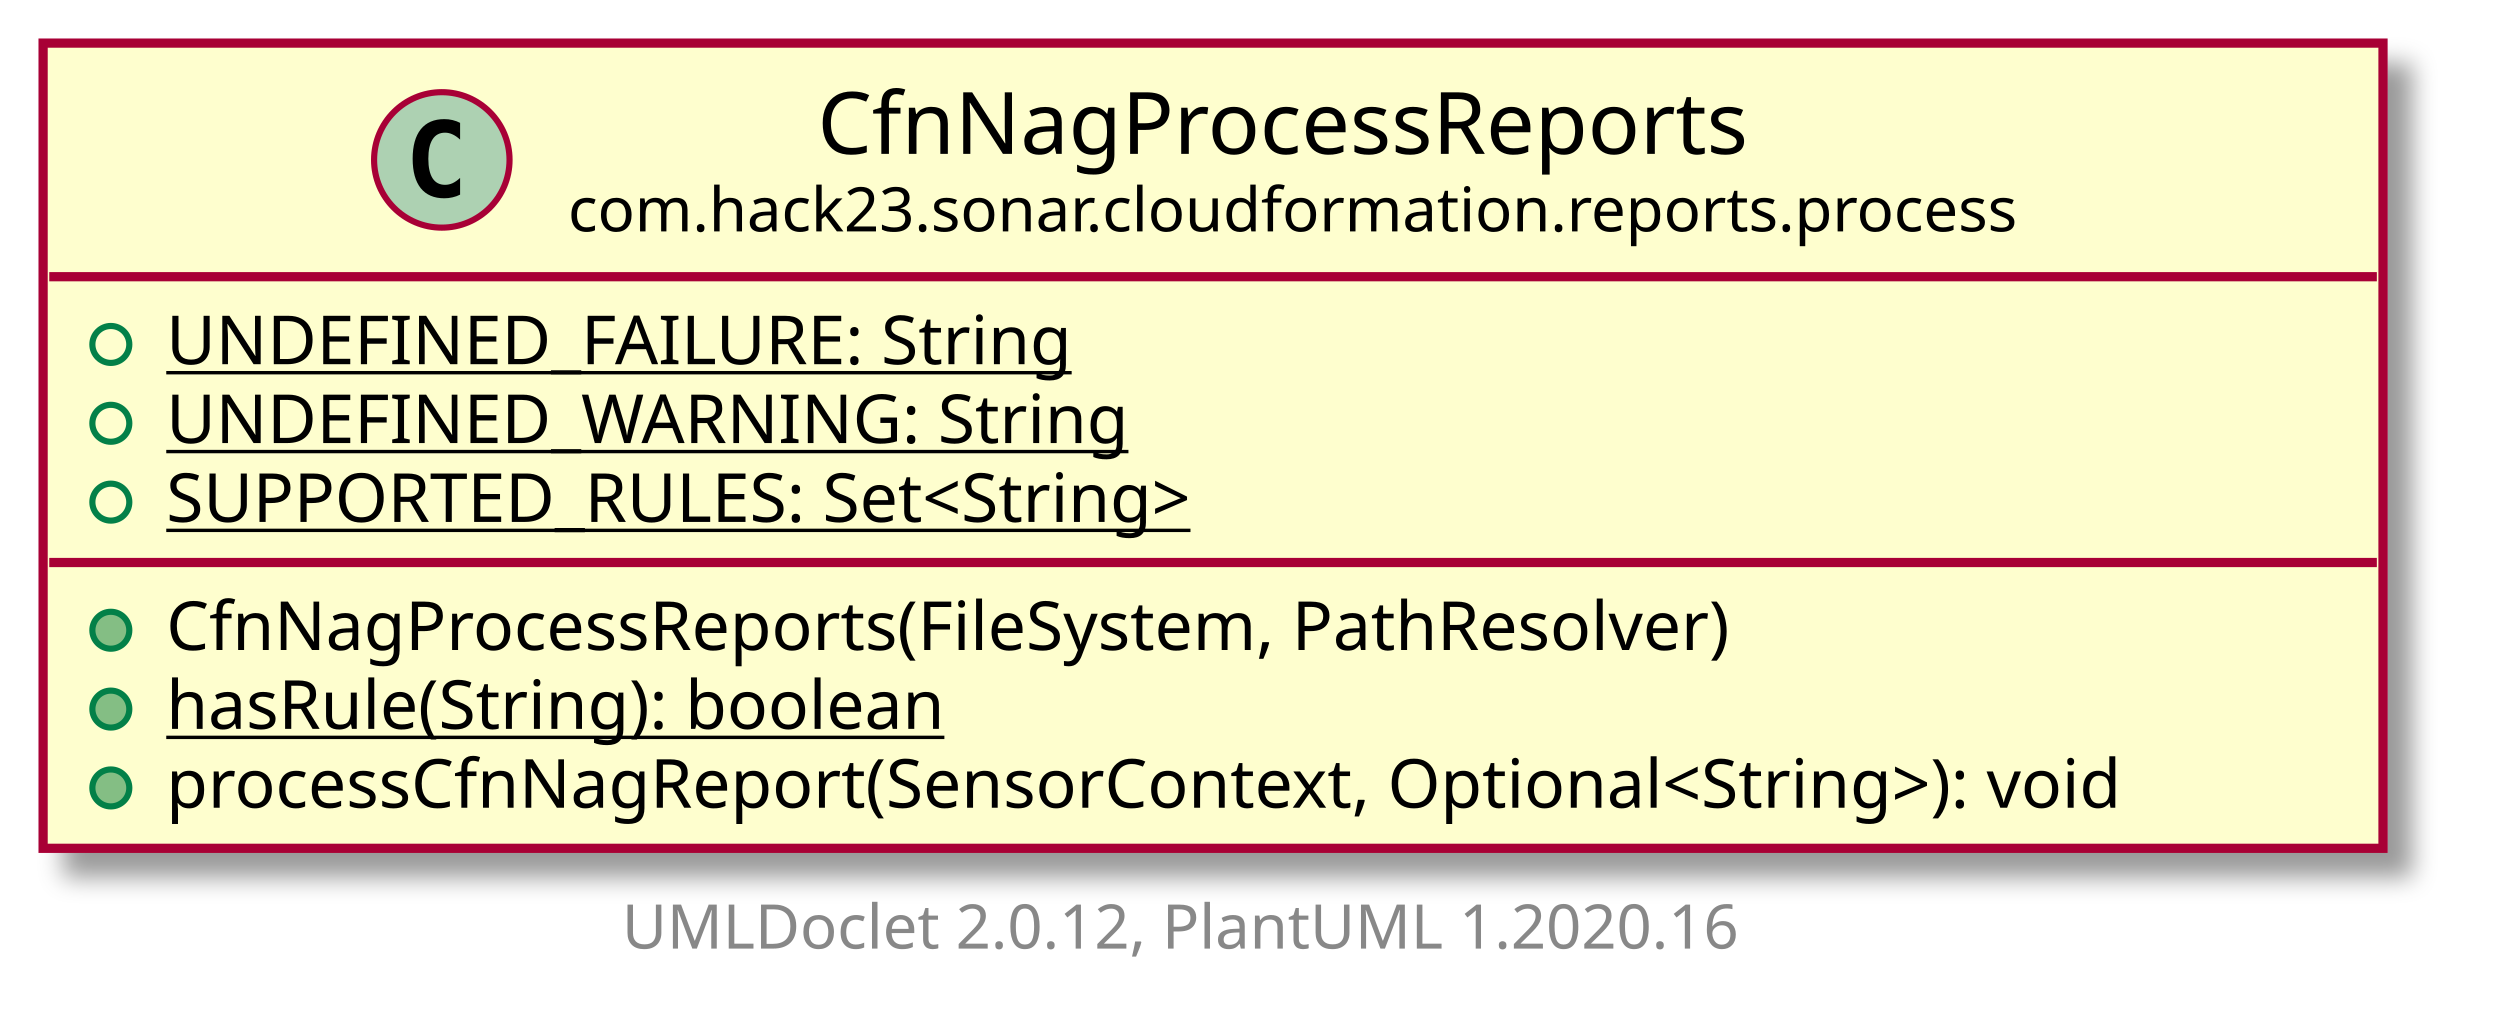
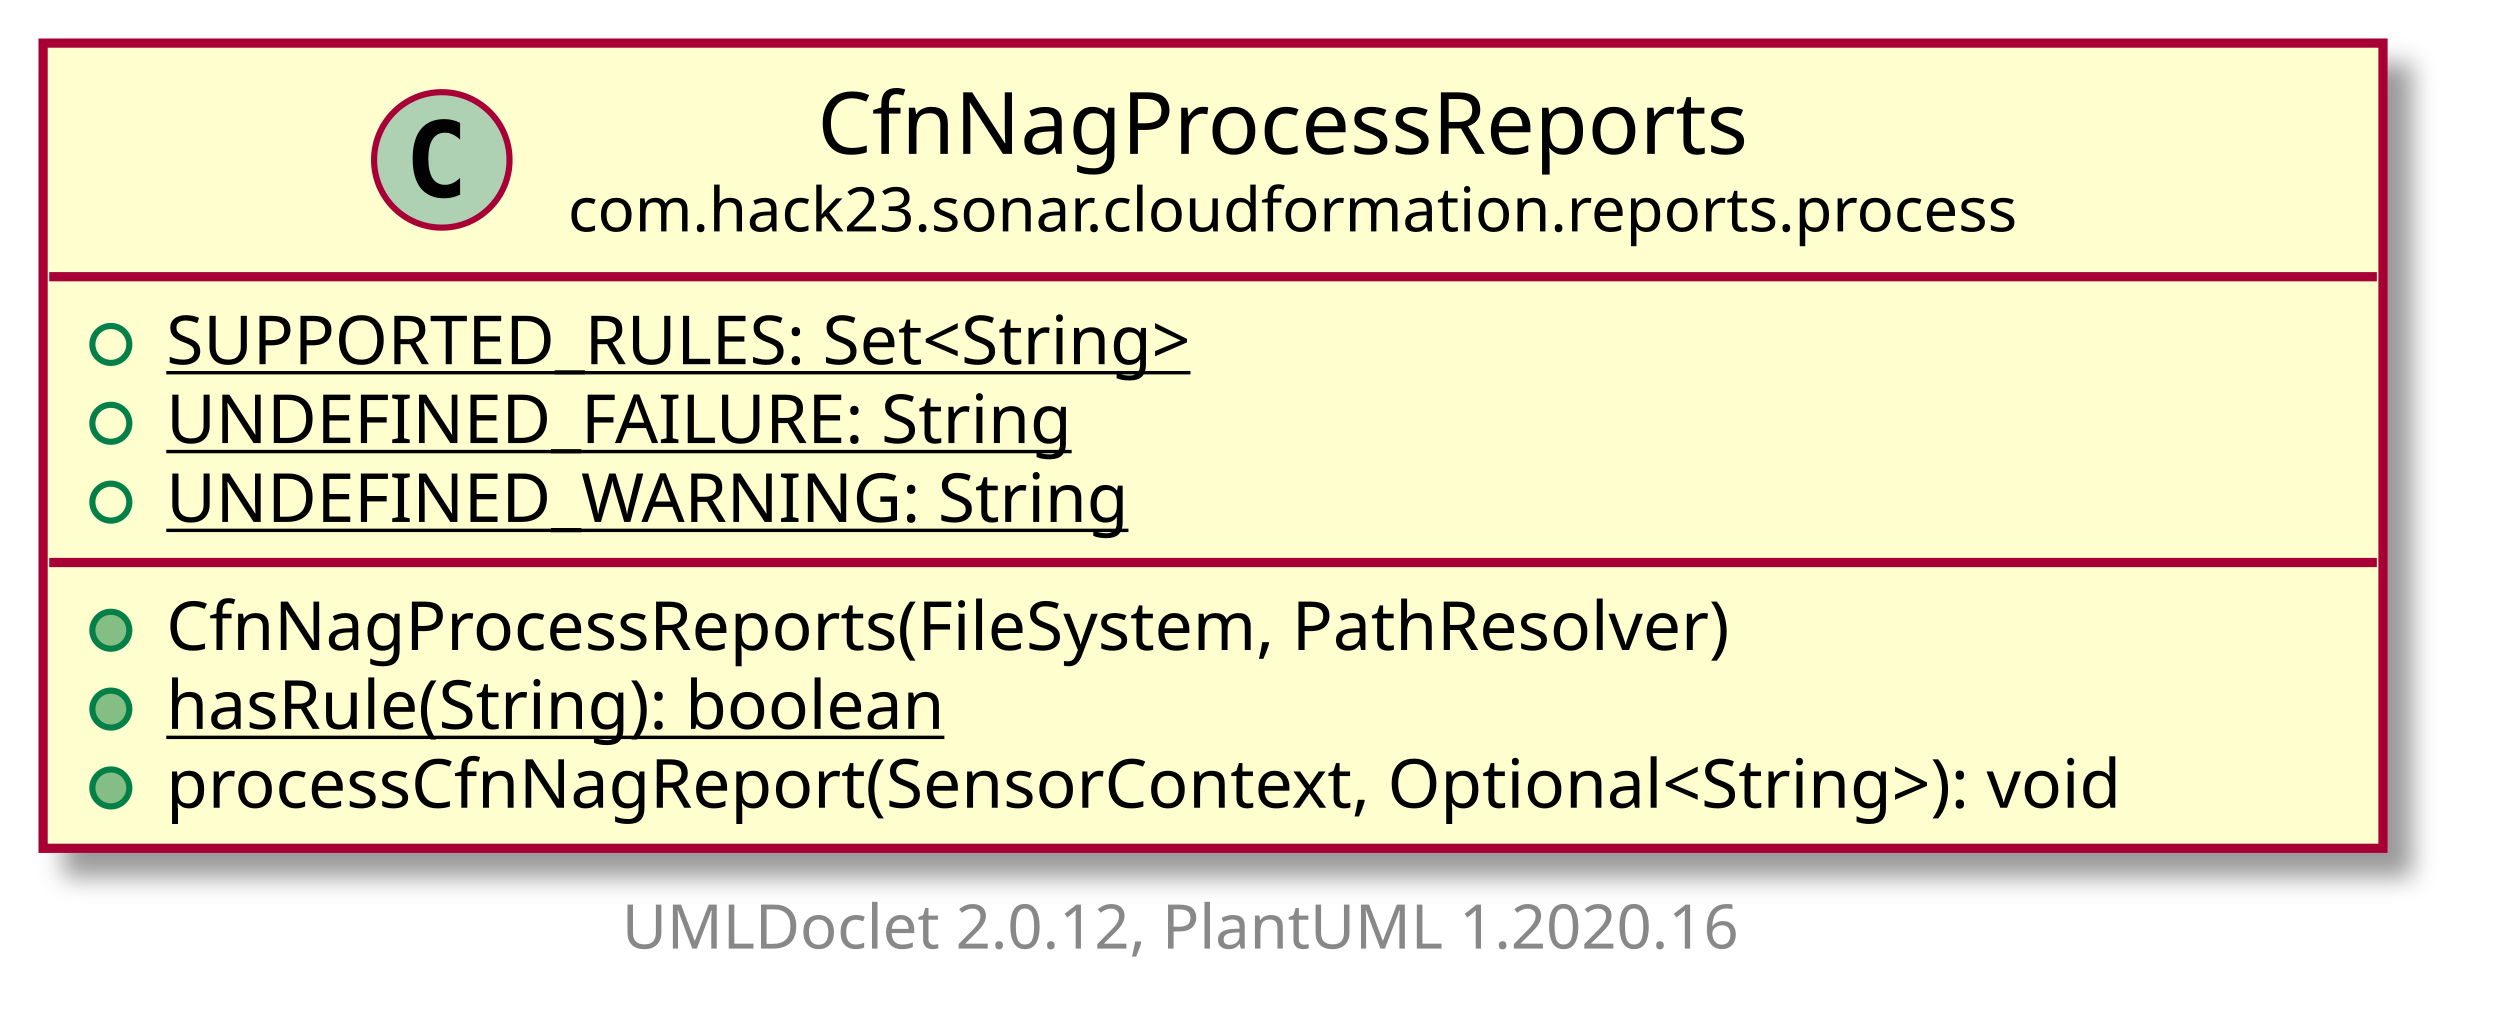
<svg xmlns="http://www.w3.org/2000/svg" xmlns:xlink="http://www.w3.org/1999/xlink" contentScriptType="application/ecmascript" contentStyleType="text/css" height="167px" preserveAspectRatio="none" style="width:406px;height:167px;" version="1.1" viewBox="0 0 406 167" width="406px" zoomAndPan="magnify">
  <defs>
-     <filter height="300%" id="f13cpcqbqz68r2" width="300%" x="-1" y="-1">
+     <filter height="300%" id="fo0l95zvkuob2" width="300%" x="-1" y="-1">
      <feGaussianBlur result="blurOut" stdDeviation="2.0" />
      <feColorMatrix in="blurOut" result="blurOut2" type="matrix" values="0 0 0 0 0 0 0 0 0 0 0 0 0 0 0 0 0 0 .4 0" />
      <feOffset dx="4.0" dy="4.0" in="blurOut2" result="blurOut3" />
      <feBlend in="SourceGraphic" in2="blurOut3" mode="normal" />
    </filter>
  </defs>
  <g>
    <a href="CfnNagProcessReports.html" target="_top" title="CfnNagProcessReports.html" xlink:actuate="onRequest" xlink:href="CfnNagProcessReports.html" xlink:show="new" xlink:title="CfnNagProcessReports.html" xlink:type="simple">
-       <rect codeLine="5" fill="#FEFECE" filter="url(#f13cpcqbqz68r2)" height="130.766" id="com.hack23.sonar.cloudformation.reports.process.CfnNagProcessReports" style="stroke: #A80036; stroke-width: 1.5;" width="380" x="7" y="7" />
+       <rect codeLine="5" fill="#FEFECE" filter="url(#fo0l95zvkuob2)" height="130.766" id="com.hack23.sonar.cloudformation.reports.process.CfnNagProcessReports" style="stroke: #A80036; stroke-width: 1.5;" width="380" x="7" y="7" />
      <ellipse cx="71.75" cy="25.969" fill="#ADD1B2" rx="11" ry="11" style="stroke: #A80036; stroke-width: 1.0;" />
      <path d="M74.719,31.609 Q74.141,31.906 73.5,32.047 Q72.859,32.203 72.156,32.203 Q69.656,32.203 68.328,30.562 Q67.016,28.906 67.016,25.781 Q67.016,22.656 68.328,21 Q69.656,19.344 72.156,19.344 Q72.859,19.344 73.5,19.5 Q74.156,19.656 74.719,19.953 L74.719,22.672 Q74.094,22.094 73.5,21.828 Q72.906,21.547 72.281,21.547 Q70.938,21.547 70.25,22.625 Q69.562,23.688 69.562,25.781 Q69.562,27.875 70.25,28.953 Q70.938,30.016 72.281,30.016 Q72.906,30.016 73.5,29.75 Q74.094,29.469 74.719,28.891 L74.719,31.609 Z " />
      <text fill="#000000" font-family="sans-serif" font-size="14" lengthAdjust="spacingAndGlyphs" textLength="161" x="132.75" y="24.995">CfnNagProcessReports</text>
      <text fill="#000000" font-family="sans-serif" font-size="10" lengthAdjust="spacingAndGlyphs" textLength="242" x="92.25" y="37.579">com.hack23.sonar.cloudformation.reports.process</text>
      <line style="stroke: #A80036; stroke-width: 1.5;" x1="8" x2="386" y1="44.938" y2="44.938" />
      <ellipse cx="18" cy="55.938" fill="none" rx="3" ry="3" style="stroke: #038048; stroke-width: 1.0;" />
-       <text fill="#000000" font-family="sans-serif" font-size="11" lengthAdjust="spacingAndGlyphs" text-decoration="underline" textLength="155" x="27" y="59.148">UNDEFINED_FAILURE: String</text>
+       <text fill="#000000" font-family="sans-serif" font-size="11" lengthAdjust="spacingAndGlyphs" text-decoration="underline" textLength="189" x="27" y="59.148">SUPPORTED_RULES: Set&lt;String&gt;</text>
      <ellipse cx="18" cy="68.742" fill="none" rx="3" ry="3" style="stroke: #038048; stroke-width: 1.0;" />
-       <text fill="#000000" font-family="sans-serif" font-size="11" lengthAdjust="spacingAndGlyphs" text-decoration="underline" textLength="162" x="27" y="71.953">UNDEFINED_WARNING: String</text>
+       <text fill="#000000" font-family="sans-serif" font-size="11" lengthAdjust="spacingAndGlyphs" text-decoration="underline" textLength="155" x="27" y="71.953">UNDEFINED_FAILURE: String</text>
      <ellipse cx="18" cy="81.547" fill="none" rx="3" ry="3" style="stroke: #038048; stroke-width: 1.0;" />
-       <text fill="#000000" font-family="sans-serif" font-size="11" lengthAdjust="spacingAndGlyphs" text-decoration="underline" textLength="189" x="27" y="84.757">SUPPORTED_RULES: Set&lt;String&gt;</text>
+       <text fill="#000000" font-family="sans-serif" font-size="11" lengthAdjust="spacingAndGlyphs" text-decoration="underline" textLength="162" x="27" y="84.757">UNDEFINED_WARNING: String</text>
      <line style="stroke: #A80036; stroke-width: 1.5;" x1="8" x2="386" y1="91.352" y2="91.352" />
      <ellipse cx="18" cy="102.352" fill="#84BE84" rx="3" ry="3" style="stroke: #038048; stroke-width: 1.0;" />
      <text fill="#000000" font-family="sans-serif" font-size="11" lengthAdjust="spacingAndGlyphs" textLength="283" x="27" y="105.562">CfnNagProcessReports(FileSystem, PathResolver)</text>
      <ellipse cx="18" cy="115.156" fill="#84BE84" rx="3" ry="3" style="stroke: #038048; stroke-width: 1.0;" />
      <text fill="#000000" font-family="sans-serif" font-size="11" lengthAdjust="spacingAndGlyphs" text-decoration="underline" textLength="140" x="27" y="118.367">hasRule(String): boolean</text>
      <ellipse cx="18" cy="127.961" fill="#84BE84" rx="3" ry="3" style="stroke: #038048; stroke-width: 1.0;" />
      <text fill="#000000" font-family="sans-serif" font-size="11" lengthAdjust="spacingAndGlyphs" textLength="354" x="27" y="131.171">processCfnNagReport(SensorContext, Optional&lt;String&gt;): void</text>
    </a>
    <text fill="#888888" font-family="sans-serif" font-size="10" lengthAdjust="spacingAndGlyphs" textLength="192" x="101" y="154.048">UMLDoclet 2.0.12, PlantUML 1.2020.16</text>
  </g>
</svg>
